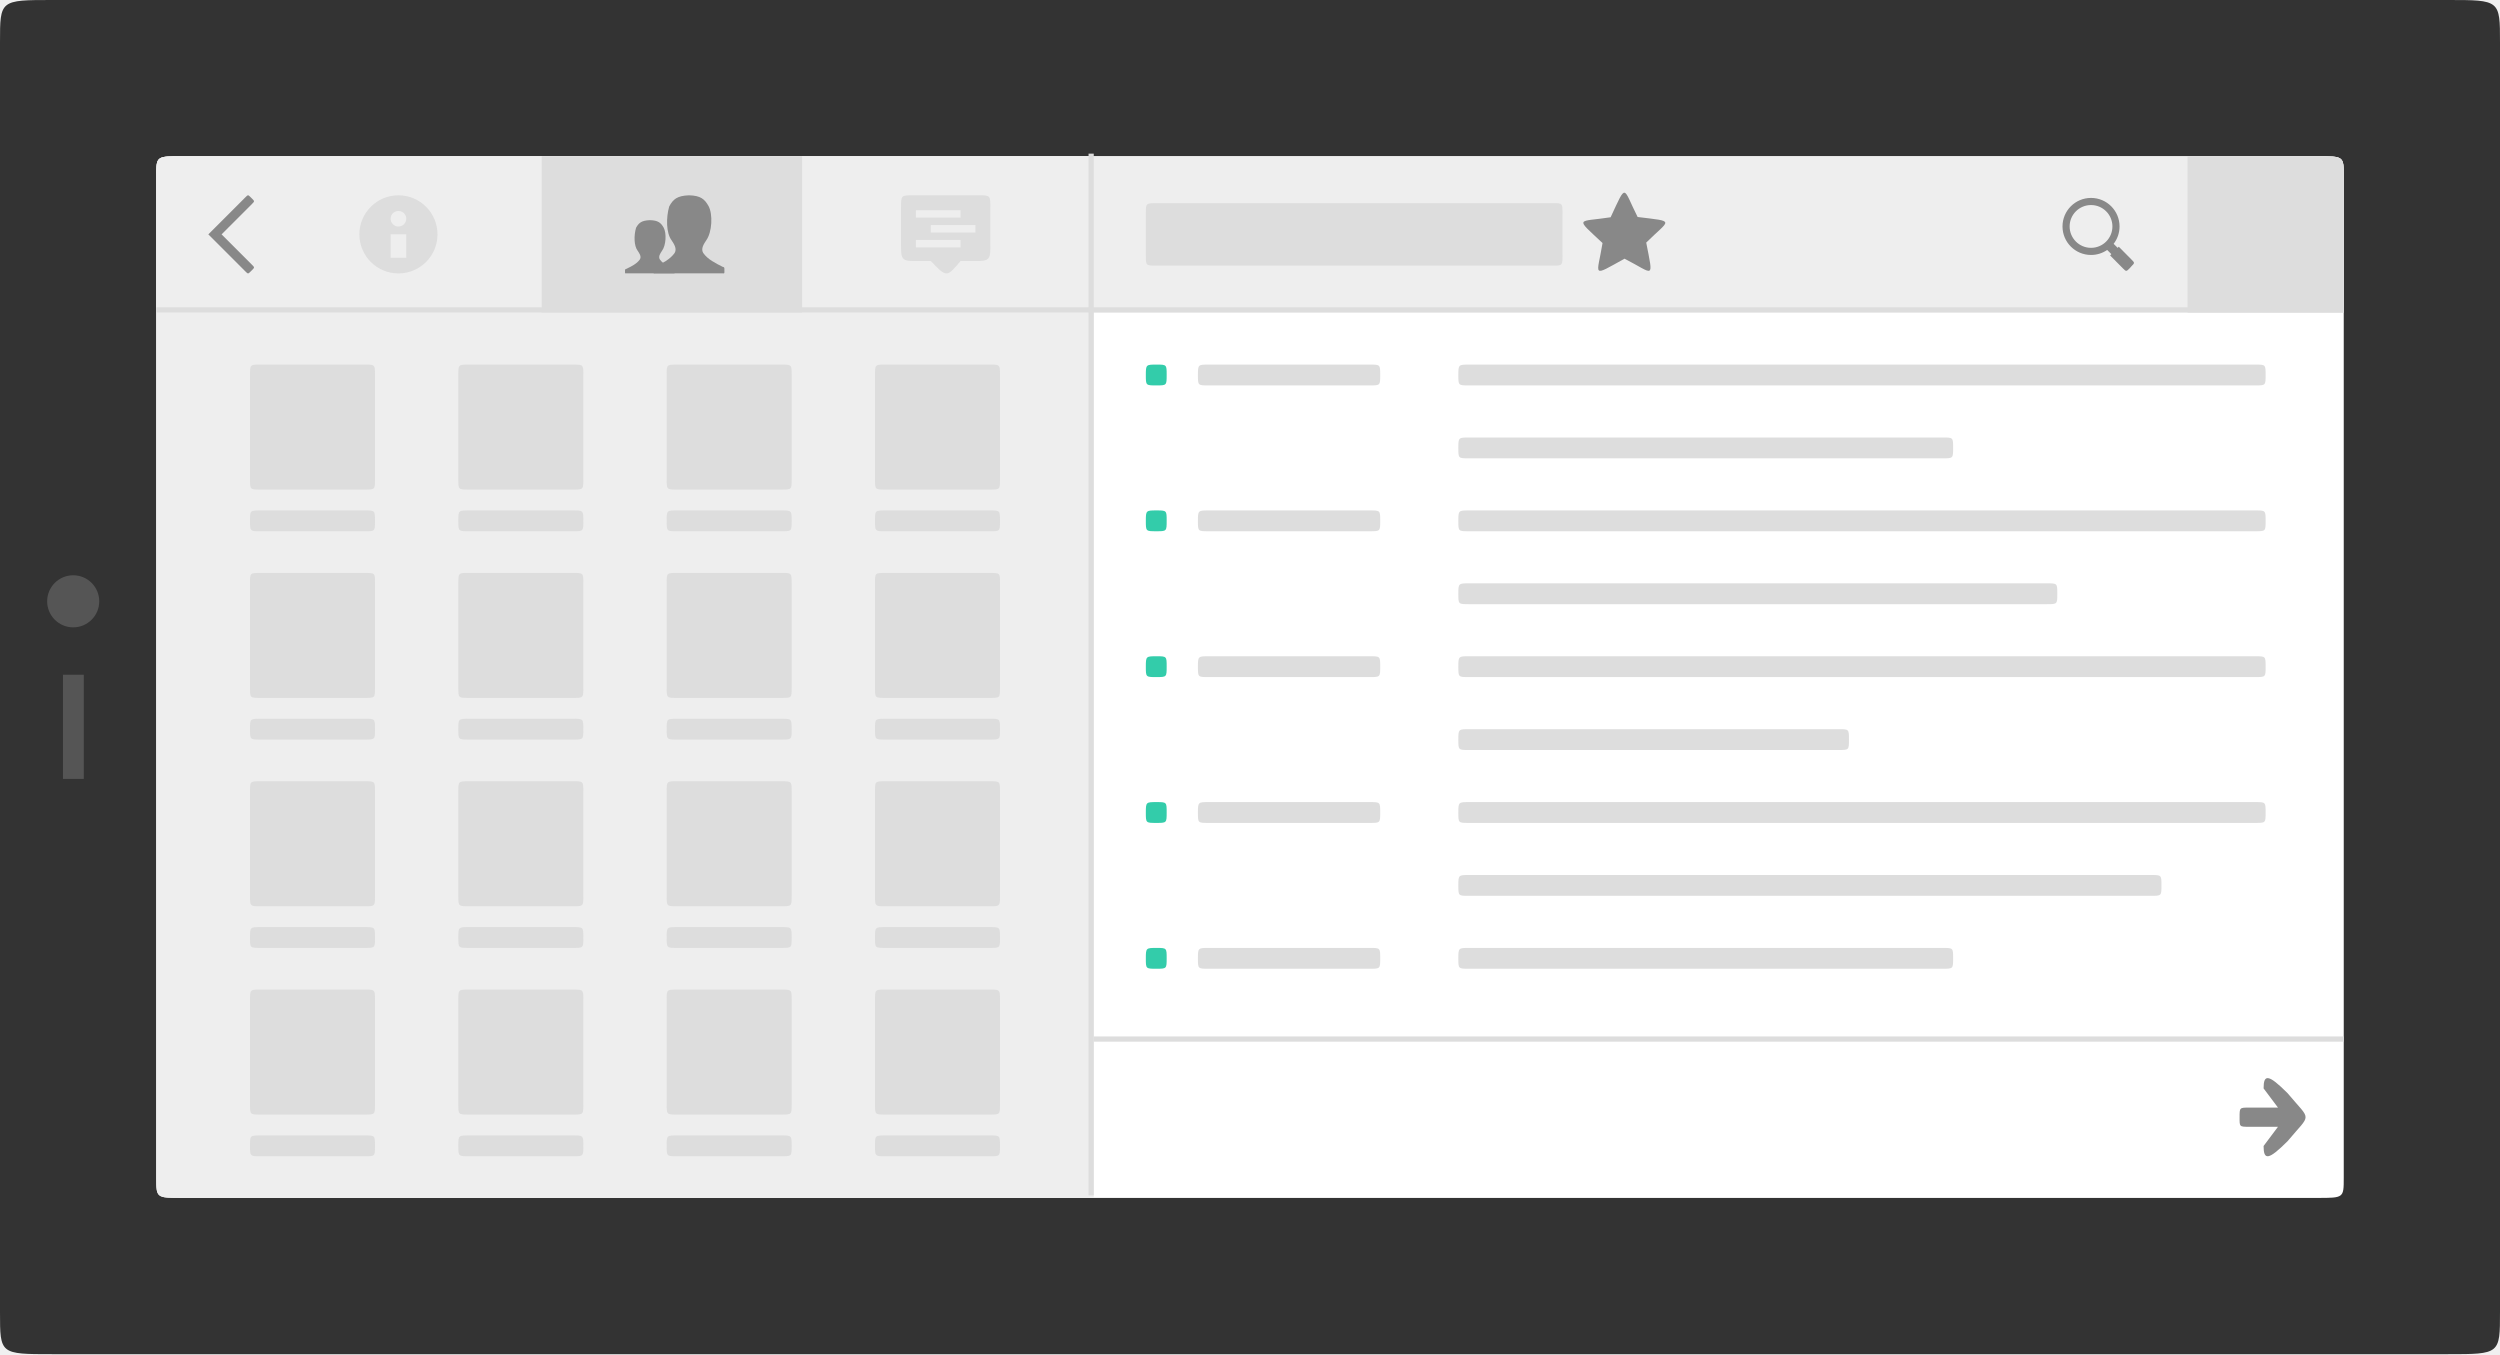
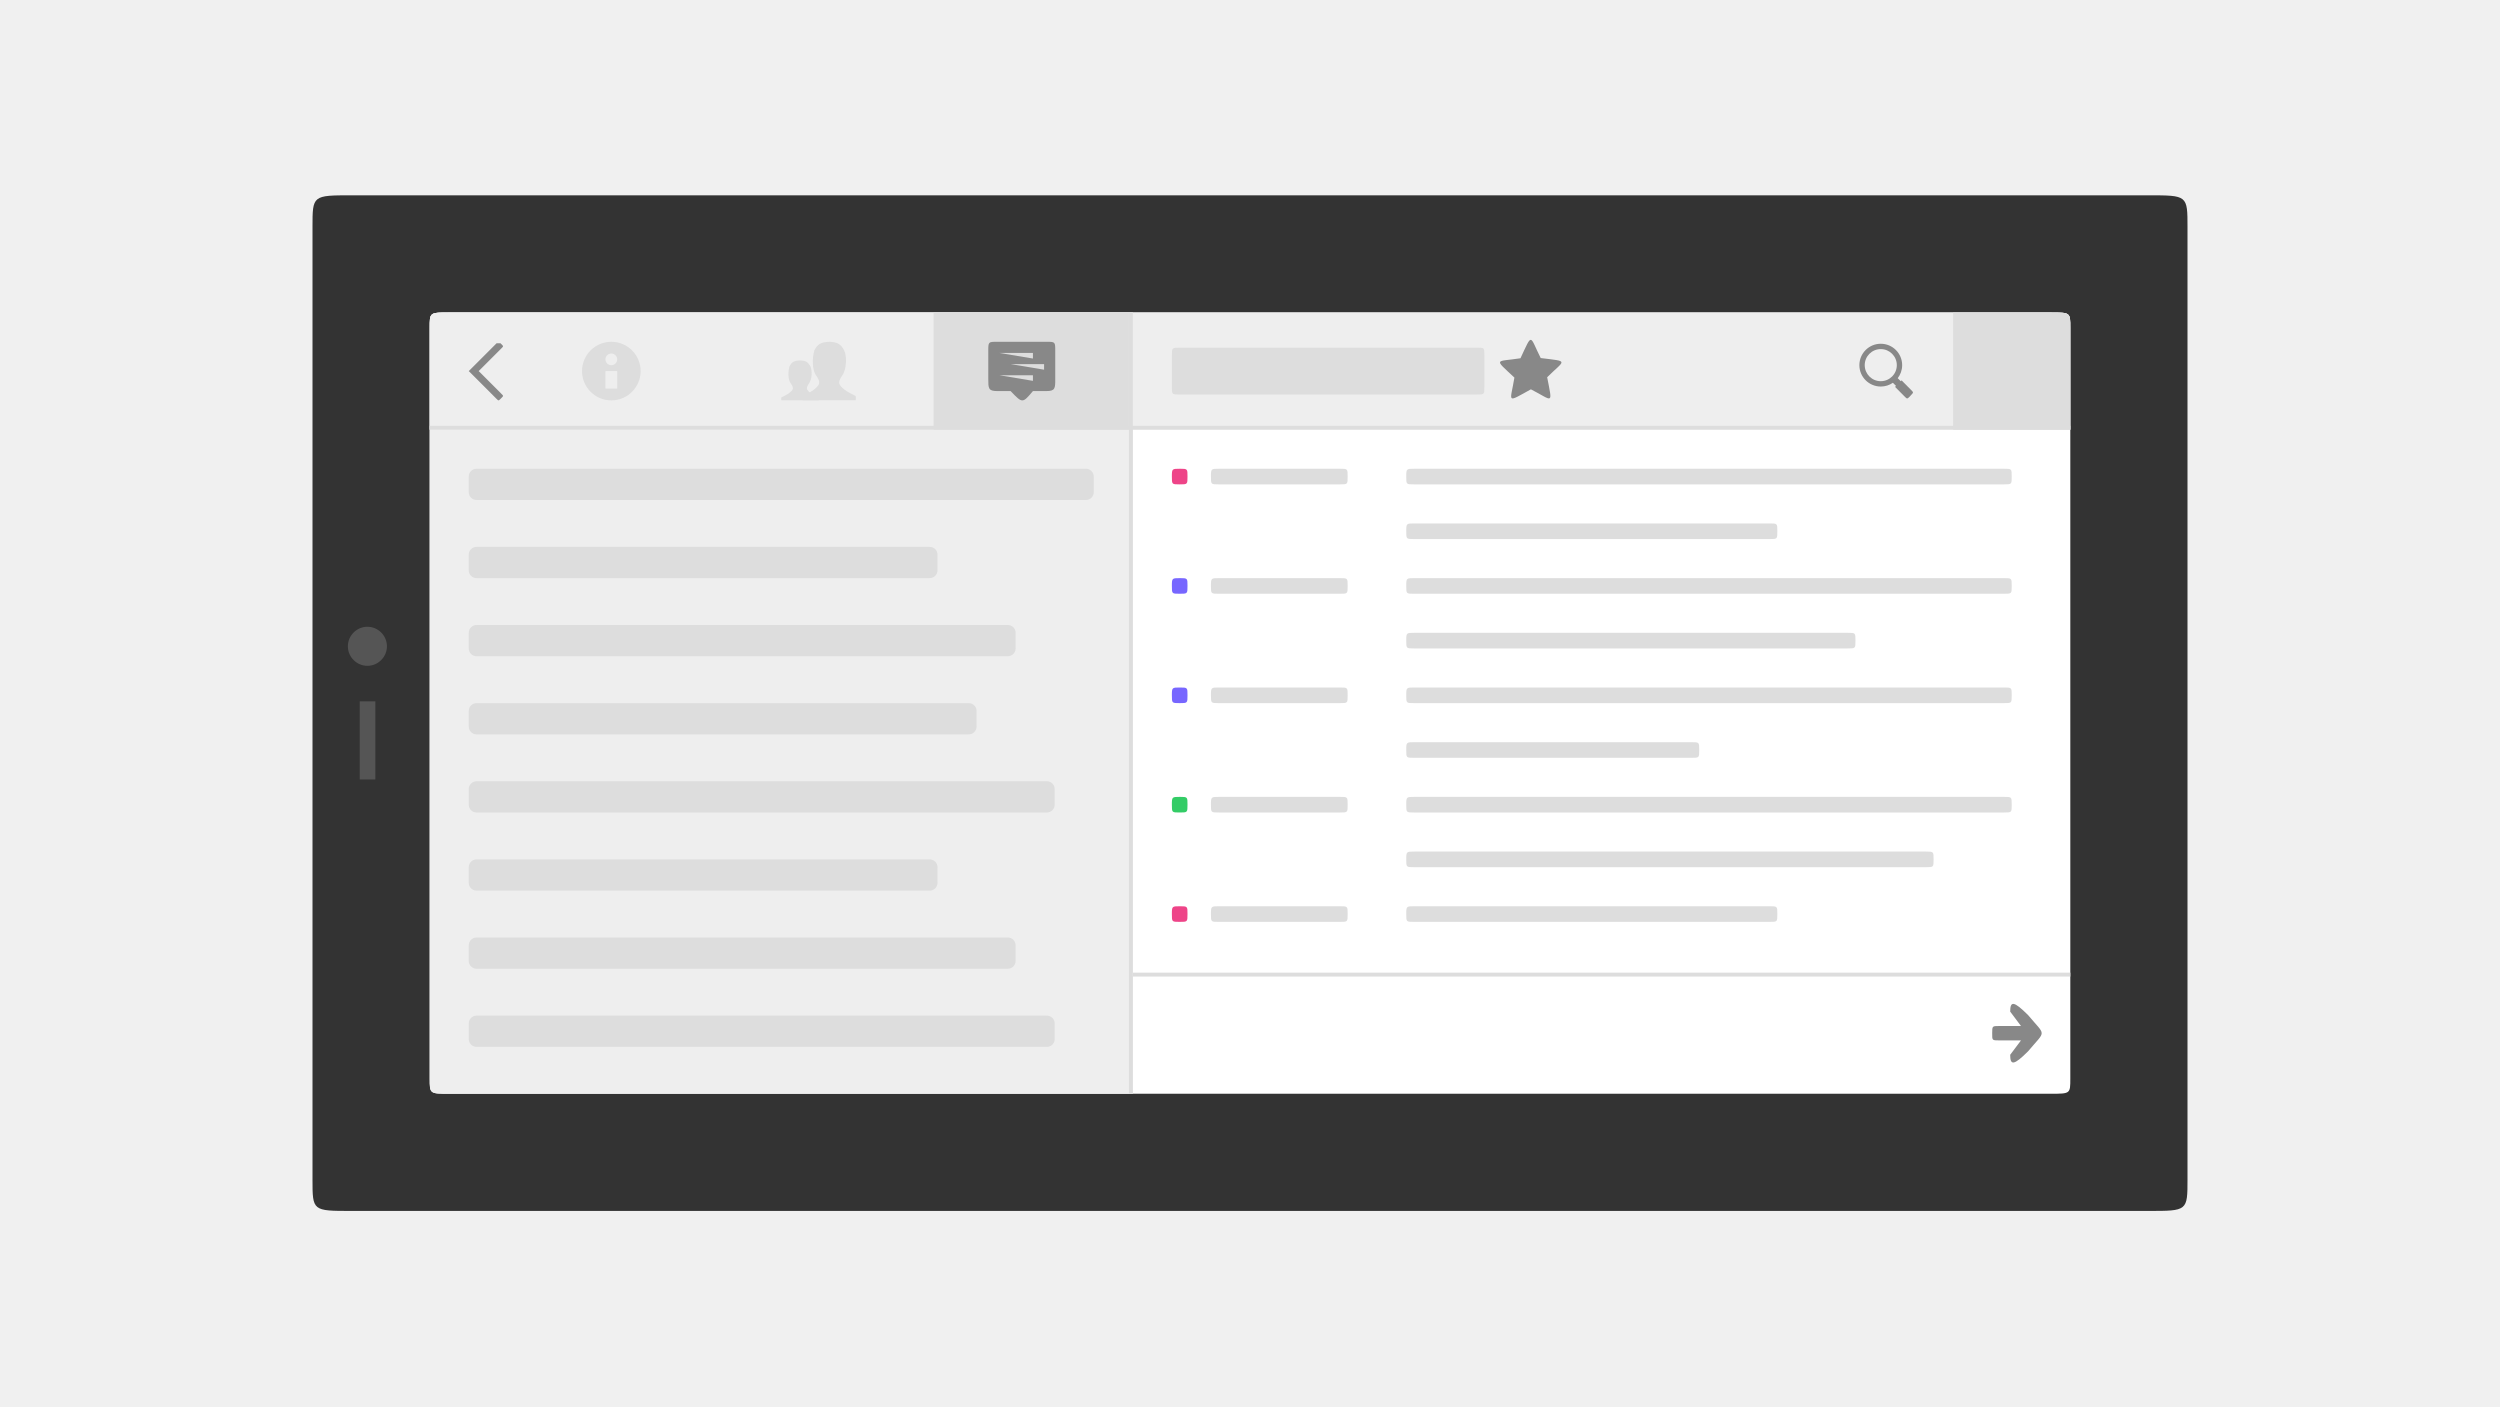
- <svg xmlns="http://www.w3.org/2000/svg" xmlns:xlink="http://www.w3.org/1999/xlink" width="480" height="260">
-   <defs>
-     <path id="0" d="m 50,78 c 0,-2 0,-2 2,-2 l 20,0 c 2,0 2,0 2,2 l 0,20 c 0,2 0.007,2 -2,2 l -20,0 c -2,0 -2,0 -2,-2 z" fill="#ddd" />
-     <path id="1" d="m 50,106 c 0,-2 0,-2 2.09,-2 L 72,104 c 2,0 2,0 2,2.07 C 74,108 74,108 72,108 l -20,0 c -2,0 -2,0 -2,-2 z" fill="#ddd" />
-     <path id="2" d="M 222.089,70 C 224,70 224,70.032 224,71.974 224,74 224,74 222,74 c -2,0 -2,0.007 -2,-2 0,-2 0.049,-2 2.089,-2 z" />
-     <path id="3" d="m 222.089,70 c 0.868,0 145.919,0 150.911,0 2,0 2,0 2,2 0,2 0,2 -2,2 0,0 -149.381,0 -151,0 -2,0 -2,0.007 -2,-2 0,-2 0.049,-2 2.089,-2 z" />
-     <path id="4" d="m 222.089,70 c 0.868,0 25.919,0 30.911,0 2,0 2,0 2,2 0,2 0,2 -2,2 0,0 -29.381,0 -31,0 -2,0 -2,0.007 -2,-2 0,-2 0.049,-2 2.089,-2 z" />
-   </defs>
-   <path d="M 10.093,0 469.965,0 C 480,0 480,0 480,8.158 l 0,243.711 C 480,260 480,260 470,260 L 10,260 C 0,260 0,260 0,251.971 L 0,8.106 C 0,0 0,0 10.093,0 z" fill="#333333" />
-   <path d="m 35,29.999 410,0 c 5,0 5,0 5,3.846 l 0,192.308 C 450,230 450,230 445,230 l -410,0 c -5,0 -5,0 -5,-3.846 L 30,33.846 c 0,-3.846 0,-3.846 5,-3.846 z" fill="#fff" />
-   <path d="M 33.344 30 C 29.994 30.053 30 30.478 30 33.844 L 30 226.156 C 30 230.002 30 230 35 230 L 210 230 L 210 30 L 35 30 C 34.375 30 33.822 29.992 33.344 30 z " fill="#eee" />
-   <path d="M 33.344,29.999 C 29.994,30.052 30,30.48 30,33.846 L 30,60 l 420,0 0,-26.154 c 0,-3.846 0,-3.846 -5,-3.846 l -410,0 c -0.625,0 -1.178,-0.008 -1.656,0 z" fill="#eee" />
-   <g transform="translate(0,39.54823)">
-     <rect y="90" x="12.09" height="20" width="4" fill="#555555" />
-     <path d="m 19.055,75.904 a 5,5 0 0 1 -10,0 5,5 0 1 1 10,0 z" fill="#555555" />
-   </g>
-   <path d="m 30,59 420,0 0,1 -420,0 z" fill="#ddd" />
-   <path d="m 210,29.5 0,200 -1,0 0,-200 z" fill="#ddd" />
-   <path d="m 220,41 c 0,-2 0,-2 2.169,-2 l 75.919,0 C 300,39 300,39 300,41 l 0,8.007 C 300,51 300,51 298,51 l -76,0 c -2,0 -2,0 -2,-1.993 z" fill="#ddd" />
-   <path d="M 47.119,37.879 41.271,43.727 40,44.998 l 1.271,1.271 5.847,5.847 c 0.508,0.508 0.508,0.508 1.017,0 l 0.254,-0.254 c 0.508,-0.508 0.508,-0.508 0,-1.017 l -5.847,-5.847 5.847,-5.847 c 0.508,-0.508 0.508,-0.508 0,-1.017 l -0.254,-0.254 c -0.508,-0.508 -0.508,-0.508 -1.017,0 z" fill="#888" />
-   <path d="m 76.5,37.498 c -4.142,0 -7.5,3.358 -7.5,7.5 0,4.142 3.358,7.5 7.5,7.5 4.142,0 7.5,-3.358 7.5,-7.5 0,-4.142 -3.358,-7.5 -7.5,-7.5 z m 0,3.008 c 0.827,0 1.504,0.658 1.504,1.484 0,0.827 -0.677,1.504 -1.504,1.504 -0.827,0 -1.504,-0.677 -1.504,-1.504 0,-0.827 0.677,-1.484 1.504,-1.484 z m -1.504,4.492 3.008,0 0,4.492 -3.008,0 0,-4.492 z" fill="#dddddd" fill-rule="evenodd" />
-   <rect width="50" height="30" x="104" y="30" fill="#dddddd" />
-   <g transform="matrix(0.6818182,0,0,0.6818182,120,34.77072)" fill="#888">
-     <path d="m 3.115,13.139 c -0.62,2.122 -0.634,5.059 0.472,6.508 0.465,0.687 1.1,1.591 0.602,2.414 -0.919,1.283 -2.452,1.976 -3.848,2.675 -0.474,0.047 -0.303,0.47 -0.335,0.783 -7.616e-4,0.248 -0.078,0.573 0.301,0.457 l 6.157,0 1.071,0 6.157,0 c 0.379,0.116 0.302,-0.208 0.301,-0.457 -0.032,-0.312 0.14,-0.736 -0.335,-0.783 -1.396,-0.699 -2.928,-1.391 -3.848,-2.675 -0.497,-0.823 0.137,-1.726 0.602,-2.414 1.169,-1.577 1.321,-5.009 0.468,-6.556 C 10.111,11.75 9.333,11.052 7,11 4.663,11.091 3.889,11.75 3.115,13.139 z" color="#bebebe" />
-     <path d="m 12.45,7.138 c -0.886,3.112 -0.906,7.42 0.675,9.545 0.664,1.008 1.571,2.334 0.86,3.54 -1.314,1.882 -3.503,2.897 -5.497,3.923 -0.677,0.069 -0.433,0.69 -0.478,1.148 -0.001,0.364 -0.111,0.84 0.43,0.67 l 8.795,0 1.53,0 8.795,0 c 0.541,0.171 0.431,-0.305 0.43,-0.67 -0.045,-0.458 0.199,-1.08 -0.478,-1.148 -1.994,-1.025 -4.183,-2.041 -5.497,-3.923 -0.711,-1.206 0.196,-2.532 0.86,-3.54 1.67,-2.313 1.887,-7.347 0.669,-9.616 C 22.444,5.1 21.333,4.076 18,4 14.661,4.133 13.556,5.1 12.45,7.138 z" color="#bebebe" />
-   </g>
-   <path d="m 175.286,37.498 c -2.286,0 -2.286,0 -2.286,2.381 l 0,7.142 c 0,2.381 0,3.095 2.286,3.095 l 3.429,0 c 3.039,3.177 3.034,3.177 5.714,0 l 3.429,0 c 2.286,0 2.286,-0.714 2.286,-3.095 l 0,-7.142 c 0,-2.381 0,-2.381 -2.286,-2.381 l -12.572,0 m 0.571,2.857 8.572,0 0,1.429 -8.572,0 m 2.857,1.429 8.572,0 0,1.429 -8.572,-0.001 m -2.857,1.43 8.572,0 0,1.429 -8.572,0" fill="#dddddd" />
-   <path d="m 311.912,49.667 c -6.515,3.602 -5.25,3.351 -4.225,-3.005 -5.439,-5.083 -4.81,-3.957 1.553,-4.947 3.153,-6.743 2.277,-5.797 5.184,-0.052 7.388,0.915 6.217,0.374 1.651,4.915 1.412,7.309 1.565,6.028 -4.164,3.089 z" fill="#888888" />
-   <g transform="matrix(0.6845966,0,0,0.6845966,393.1543,35.26161)" fill="#888888">
-     <path d="m 12.157,4 c -4.418,0 -8,3.582 -8,8 0,4.418 3.582,8 8,8 1.682,0 3.243,-0.52 4.531,-1.406 l 4.875,4.875 c 0.707,0.707 0.699,0.707 1.406,0 l 0.344,-0.375 c 0.707,-0.707 0.707,-0.699 0,-1.406 l -4.812,-4.813 c 1.04,-1.35 1.656,-3.039 1.656,-4.875 C 20.157,7.582 16.575,4 12.157,4 z m 0,2 c 3.314,0 6,2.686 6,6 0,3.314 -2.686,6 -6,6 -3.314,0 -6,-2.686 -6,-6 0,-3.314 2.686,-6 6,-6 z" />
-     <path d="m 19.938,17.689 -2.438,2.438 3.562,3.594 c 0.973,0.973 0.964,0.973 1.938,0 l 0.469,-0.531 c 0.973,-0.973 0.973,-0.964 0,-1.938 l -3.531,-3.562 z" />
-   </g>
-   <path d="M 420 30 L 420 60 L 450 60 L 450 33.844 C 450 29.998 450 30 445 30 L 420 30 z " fill="#ddd" />
-   <g transform="translate(-2,-6)">
-     <use xlink:href="#0" />
-     <use xlink:href="#1" />
-   </g>
-   <g transform="translate(38,-6)">
-     <use xlink:href="#0" />
-     <use xlink:href="#1" />
-   </g>
-   <g transform="translate(78,-6)">
-     <use xlink:href="#0" />
-     <use xlink:href="#1" />
-   </g>
-   <g transform="translate(118,-6)">
-     <use xlink:href="#0" />
-     <use xlink:href="#1" />
-   </g>
-   <g transform="translate(-2,34)">
-     <use xlink:href="#0" />
-     <use xlink:href="#1" />
-   </g>
-   <g transform="translate(38,34)">
-     <use xlink:href="#0" />
-     <use xlink:href="#1" />
-   </g>
-   <g transform="translate(78,34)">
-     <use xlink:href="#0" />
-     <use xlink:href="#1" />
-   </g>
-   <g transform="translate(118,34)">
-     <use xlink:href="#0" />
-     <use xlink:href="#1" />
-   </g>
-   <g transform="translate(-2,74)">
-     <use xlink:href="#0" />
-     <use xlink:href="#1" />
-   </g>
-   <g transform="translate(38,74)">
-     <use xlink:href="#0" />
-     <use xlink:href="#1" />
-   </g>
-   <g transform="translate(78,74)">
-     <use xlink:href="#0" />
-     <use xlink:href="#1" />
-   </g>
-   <g transform="translate(118,74)">
-     <use xlink:href="#0" />
-     <use xlink:href="#1" />
-   </g>
-   <g transform="translate(-2,114)">
-     <use xlink:href="#0" />
-     <use xlink:href="#1" />
-   </g>
-   <g transform="translate(38,114)">
-     <use xlink:href="#0" />
-     <use xlink:href="#1" />
-   </g>
-   <g transform="translate(78,114)">
-     <use xlink:href="#0" />
-     <use xlink:href="#1" />
-   </g>
-   <g transform="translate(118,114)">
-     <use xlink:href="#0" />
-     <use xlink:href="#1" />
-   </g>
+ <svg xmlns="http://www.w3.org/2000/svg" width="640px" height="360px" version="1.1" xml:space="preserve" style="fill-rule:evenodd;clip-rule:evenodd;stroke-linejoin:round;stroke-miterlimit:1.414;">
  <g>
-     <g fill="#33ccaa">
-       <use xlink:href="#2" />
+     <g transform="matrix(1,0,0,1,80,50)">
+       <path d="M10.093,0l459.872,0c10.035,0 10.035,0 10.035,8.158l0,243.711c0,8.131 0,8.131 -10,8.131l-460,0c-10,0 -10,0 -10,-8.029l0,-243.865c0,-8.106 0,-8.106 10.093,-8.106Z" style="fill:#333;fill-rule:nonzero;" />
    </g>
-     <g transform="translate(10,0)" fill="#ddd">
-       <use xlink:href="#4" />
+     <g transform="matrix(1,0,0,1,80,50)">
+       <path d="M35,29.999l410,0c5,0 5,0 5,3.846l0,192.308c0,3.846 0,3.846 -5,3.846l-410,0c-5,0 -5,0 -5,-3.846l0,-192.308c0,-3.846 0,-3.846 5,-3.846Z" style="fill:#fff;fill-rule:nonzero;" />
    </g>
-     <g transform="translate(60,0)" fill="#ddd">
-       <use xlink:href="#3" />
+     <g transform="matrix(1,0,0,1,80,50)">
+       <path d="M33.344,30c-3.35,0.053 -3.344,0.478 -3.344,3.844l0,192.312c0,3.846 0,3.844 5,3.844l175,0l0,-200l-175,0c-0.625,0 -1.178,-0.008 -1.656,0Z" style="fill:#eee;fill-rule:nonzero;" />
    </g>
-     <g transform="translate(60,14)" fill="#ddd">
-       <path d="m 222.089,70 c 0.868,0 85.919,0 90.911,0 2,0 2,0 2,2 0,2 0,2 -2,2 0,0 -89.381,0 -91,0 -2,0 -2,0.007 -2,-2 0,-2 0.049,-2 2.089,-2 z" id="5" />
+     <g transform="matrix(1,0,0,1,80,50)">
+       <path d="M33.344,29.999c-3.35,0.053 -3.344,0.481 -3.344,3.846l0,26.154l420,0l0,-26.154c0,-3.846 0,-3.846 -5,-3.846l-410,0c-0.625,0 -1.178,-0.008 -1.656,0Z" style="fill:#eee;fill-rule:nonzero;" />
+     </g>
+     <g transform="matrix(1,0,0,1,80,89.5482)">
+       <rect x="12.09" y="90" width="4" height="20" style="fill:#555;" />
+       <path d="M19.055,75.903c0,2.743 -2.257,5 -5,5c-2.743,0 -5,-2.257 -5,-5c0,-2.743 2.257,-5 5,-5c2.743,0 5,2.257 5,5Z" style="fill:#555;fill-rule:nonzero;" />
+     </g>
+     <g transform="matrix(1,0,0,1,80,50)">
+       <rect x="30" y="59" width="420" height="1" style="fill:#ddd;fill-rule:nonzero;" />
+     </g>
+     <g transform="matrix(1,0,0,1,80,50.5)">
+       <rect x="209" y="29.5" width="1" height="200" style="fill:#ddd;fill-rule:nonzero;" />
+     </g>
+     <g transform="matrix(1,0,0,1,80,50)">
+       <path d="M220,41c0,-2 0,-2 2.169,-2l75.919,0c1.912,0 1.912,0 1.912,2l0,8.007c0,1.993 0,1.993 -2,1.993l-76,0c-2,0 -2,0 -2,-1.993Z" style="fill:#ddd;fill-rule:nonzero;" />
+     </g>
+     <g transform="matrix(1,0,0,1,80,50)">
+       <path d="M47.119,37.879l-5.847,5.847l-1.271,1.271l1.271,1.271l5.847,5.847c0.508,0.508 0.508,0.508 1.017,0l0.254,-0.254c0.508,-0.508 0.508,-0.508 0,-1.017l-5.847,-5.847l5.847,-5.847c0.508,-0.508 0.508,-0.508 0,-1.017l-0.254,-0.254Z" style="fill:#888;fill-rule:nonzero;" />
+     </g>
+     <g transform="matrix(1,0,0,1,80,50)">
+       <path d="M76.5,37.498c-4.142,0 -7.5,3.358 -7.5,7.5c0,4.142 3.358,7.5 7.5,7.5c4.142,0 7.5,-3.358 7.5,-7.5c0,-4.142 -3.358,-7.5 -7.5,-7.5ZM76.5,40.506c0.827,0 1.504,0.658 1.504,1.484c0,0.827 -0.677,1.504 -1.504,1.504c-0.827,0 -1.504,-0.677 -1.504,-1.504c0,-0.827 0.677,-1.484 1.504,-1.484ZM74.996,44.998l3.008,0l0,4.492l-3.008,0Z" style="fill:#ddd;" />
+     </g>
+     <g transform="matrix(1,0,0,1,135,50)">
+       <rect x="104" y="30" width="50" height="30" style="fill:#ddd;" />
+     </g>
+     <g transform="matrix(0.681818,0,0,0.681818,200,84.7707)">
+       <path d="M3.115,13.139c-0.62,2.122 -0.634,5.059 0.472,6.508c0.465,0.687 1.1,1.591 0.602,2.414c-0.919,1.283 -2.452,1.976 -3.848,2.675c-0.474,0.047 -0.303,0.47 -0.335,0.783c-0.001,0.248 -0.078,0.573 0.301,0.457l13.384,0c0.379,0.116 0.302,-0.208 0.301,-0.457c-0.032,-0.312 0.14,-0.736 -0.335,-0.783c-1.396,-0.699 -2.928,-1.391 -3.848,-2.675c-0.497,-0.823 0.137,-1.726 0.602,-2.414c1.169,-1.577 1.321,-5.009 0.468,-6.556c-0.77,-1.341 -1.548,-2.04 -3.881,-2.091c-2.337,0.091 -3.111,0.75 -3.885,2.139Z" style="fill:#ddd;fill-rule:nonzero;" />
+       <path d="M12.45,7.138c-0.886,3.112 -0.906,7.42 0.675,9.545c0.664,1.008 1.571,2.334 0.86,3.54c-1.314,1.882 -3.503,2.897 -5.497,3.923c-0.677,0.069 -0.433,0.69 -0.478,1.148c-0.001,0.364 -0.111,0.84 0.43,0.67l19.12,0c0.541,0.171 0.431,-0.305 0.43,-0.67c-0.045,-0.458 0.199,-1.08 -0.478,-1.148c-1.994,-1.025 -4.183,-2.041 -5.497,-3.923c-0.711,-1.206 0.196,-2.532 0.86,-3.54c1.67,-2.313 1.887,-7.347 0.669,-9.616c-1.1,-1.967 -2.211,-2.992 -5.545,-3.067c-3.339,0.133 -4.444,1.1 -5.55,3.138Z" style="fill:#ddd;fill-rule:nonzero;" />
+     </g>
+     <g transform="matrix(1,0,0,1,80,50)">
+       <path d="M175.286,37.498c-2.286,0 -2.286,0 -2.286,2.381l0,7.142c0,2.381 0,3.095 2.286,3.095l3.429,0c3.039,3.177 3.034,3.177 5.714,0l3.429,0c2.286,0 2.286,-0.714 2.286,-3.095l0,-7.142c0,-2.381 0,-2.381 -2.286,-2.381M175.857,40.355l8.572,0l0,1.429M178.714,43.212l8.572,0l0,1.429M175.857,46.069l8.572,0l0,1.429" style="fill:#888;fill-rule:nonzero;" />
+     </g>
+     <g transform="matrix(1,0,0,1,80,50)">
+       <path d="M311.912,49.667c-6.515,3.602 -5.25,3.351 -4.225,-3.005c-5.439,-5.083 -4.81,-3.957 1.553,-4.947c3.153,-6.743 2.277,-5.797 5.184,-0.052c7.388,0.915 6.217,0.374 1.651,4.915c1.412,7.309 1.565,6.028 -4.164,3.089Z" style="fill:#888;fill-rule:nonzero;" />
+     </g>
+     <g transform="matrix(0.684597,0,0,0.684597,473.154,85.2616)">
+       <path d="M12.157,4c-4.418,0 -8,3.582 -8,8c0,4.418 3.582,8 8,8c1.682,0 3.243,-0.52 4.531,-1.406l4.875,4.875c0.707,0.707 0.699,0.707 1.406,0l0.344,-0.375c0.707,-0.707 0.707,-0.699 0,-1.406l-4.812,-4.813c1.04,-1.35 1.656,-3.039 1.656,-4.875c0,-4.418 -3.582,-8 -8,-8ZM12.157,6c3.314,0 6,2.686 6,6c0,3.314 -2.686,6 -6,6c-3.314,0 -6,-2.686 -6,-6c0,-3.314 2.686,-6 6,-6Z" style="fill:#888;fill-rule:nonzero;" />
+       <path d="M19.938,17.689l-2.438,2.438l3.562,3.594c0.973,0.973 0.964,0.973 1.938,0l0.469,-0.531c0.973,-0.973 0.973,-0.964 0,-1.938Z" style="fill:#888;fill-rule:nonzero;" />
+     </g>
+     <g transform="matrix(1,0,0,1,80,50)">
+       <path d="M420,30l0,30l30,0l0,-26.156c0,-3.846 0,-3.844 -5,-3.844Z" style="fill:#ddd;fill-rule:nonzero;" />
+     </g>
+     <g transform="matrix(1,0,0,1,80,50)">
+       <path id="2" d="M222.089,70c1.911,0 1.911,0.032 1.911,1.974c0,2.026 0,2.026 -2,2.026c-2,0 -2,0.007 -2,-2c0,-2 0.049,-2 2.089,-2Z" style="fill:#e48;fill-rule:nonzero;" />
+       <g id="4" transform="matrix(1,0,0,1,10,0)">
+         <path d="M222.089,70c0.868,0 25.919,0 30.911,0c2,0 2,0 2,2c0,2 0,2 -2,2c0,0 -29.381,0 -31,0c-2,0 -2,0.007 -2,-2c0,-2 0.049,-2 2.089,-2Z" style="fill:#ddd;fill-rule:nonzero;" />
+       </g>
+       <g id="3" transform="matrix(1,0,0,1,60,0)">
+         <path d="M222.089,70c0.868,0 145.919,0 150.911,0c2,0 2,0 2,2c0,2 0,2 -2,2c0,0 -149.381,0 -151,0c-2,0 -2,0.007 -2,-2c0,-2 0.049,-2 2.089,-2Z" style="fill:#ddd;fill-rule:nonzero;" />
+       </g>
+       <g id="5" transform="matrix(1,0,0,1,60,14)">
+         <path d="M222.089,70c0.868,0 85.919,0 90.911,0c2,0 2,0 2,2c0,2 0,2 -2,2c0,0 -89.381,0 -91,0c-2,0 -2,0.007 -2,-2c0,-2 0.049,-2 2.089,-2Z" style="fill:#ddd;fill-rule:nonzero;" />
+       </g>
+     </g>
+     <g transform="matrix(1,0,0,1,80,78)">
+       <path id="21" d="M222.089,70c1.911,0 1.911,0.032 1.911,1.974c0,2.026 0,2.026 -2,2.026c-2,0 -2,0.007 -2,-2c0,-2 0.049,-2 2.089,-2Z" style="fill:#76f;fill-rule:nonzero;" />
+       <g id="41" transform="matrix(1,0,0,1,10,0)">
+         <path d="M222.089,70c0.868,0 25.919,0 30.911,0c2,0 2,0 2,2c0,2 0,2 -2,2c0,0 -29.381,0 -31,0c-2,0 -2,0.007 -2,-2c0,-2 0.049,-2 2.089,-2Z" style="fill:#ddd;fill-rule:nonzero;" />
+       </g>
+       <g id="31" transform="matrix(1,0,0,1,60,0)">
+         <path d="M222.089,70c0.868,0 145.919,0 150.911,0c2,0 2,0 2,2c0,2 0,2 -2,2c0,0 -149.381,0 -151,0c-2,0 -2,0.007 -2,-2c0,-2 0.049,-2 2.089,-2Z" style="fill:#ddd;fill-rule:nonzero;" />
+       </g>
+       <g transform="matrix(1,0,0,1,60,14)">
+         <path d="M222.089,70c0.868,0 105.919,0 110.911,0c2,0 2,0 2,2c0,2 0,2 -2,2c0,0 -109.381,0 -111,0c-2,0 -2,0.007 -2,-2c0,-2 0.049,-2 2.089,-2Z" style="fill:#ddd;fill-rule:nonzero;" />
+       </g>
+     </g>
+     <g transform="matrix(1,0,0,1,80,106)">
+       <path id="22" d="M222.089,70c1.911,0 1.911,0.032 1.911,1.974c0,2.026 0,2.026 -2,2.026c-2,0 -2,0.007 -2,-2c0,-2 0.049,-2 2.089,-2Z" style="fill:#76f;fill-rule:nonzero;" />
+       <g id="42" transform="matrix(1,0,0,1,10,0)">
+         <path d="M222.089,70c0.868,0 25.919,0 30.911,0c2,0 2,0 2,2c0,2 0,2 -2,2c0,0 -29.381,0 -31,0c-2,0 -2,0.007 -2,-2c0,-2 0.049,-2 2.089,-2Z" style="fill:#ddd;fill-rule:nonzero;" />
+       </g>
+       <g id="32" transform="matrix(1,0,0,1,60,0)">
+         <path d="M222.089,70c0.868,0 145.919,0 150.911,0c2,0 2,0 2,2c0,2 0,2 -2,2c0,0 -149.381,0 -151,0c-2,0 -2,0.007 -2,-2c0,-2 0.049,-2 2.089,-2Z" style="fill:#ddd;fill-rule:nonzero;" />
+       </g>
+       <g transform="matrix(1,0,0,1,60,14)">
+         <path d="M222.089,70c0.868,0 65.919,0 70.911,0c2,0 2,0 2,2c0,2 0,2 -2,2c0,0 -69.381,0 -71,0c-2,0 -2,0.007 -2,-2c0,-2 0.049,-2 2.089,-2Z" style="fill:#ddd;fill-rule:nonzero;" />
+       </g>
+     </g>
+     <g transform="matrix(1,0,0,1,80,134)">
+       <path id="23" d="M222.089,70c1.911,0 1.911,0.032 1.911,1.974c0,2.026 0,2.026 -2,2.026c-2,0 -2,0.007 -2,-2c0,-2 0.049,-2 2.089,-2Z" style="fill:#3c6;fill-rule:nonzero;" />
+       <g id="43" transform="matrix(1,0,0,1,10,0)">
+         <path d="M222.089,70c0.868,0 25.919,0 30.911,0c2,0 2,0 2,2c0,2 0,2 -2,2c0,0 -29.381,0 -31,0c-2,0 -2,0.007 -2,-2c0,-2 0.049,-2 2.089,-2Z" style="fill:#ddd;fill-rule:nonzero;" />
+       </g>
+       <g id="33" transform="matrix(1,0,0,1,60,0)">
+         <path d="M222.089,70c0.868,0 145.919,0 150.911,0c2,0 2,0 2,2c0,2 0,2 -2,2c0,0 -149.381,0 -151,0c-2,0 -2,0.007 -2,-2c0,-2 0.049,-2 2.089,-2Z" style="fill:#ddd;fill-rule:nonzero;" />
+       </g>
+       <g transform="matrix(1,0,0,1,60,14)">
+         <path d="M222.089,70c0.868,0 125.919,0 130.911,0c2,0 2,0 2,2c0,2 0,2 -2,2c0,0 -129.381,0 -131,0c-2,0 -2,0.007 -2,-2c0,-2 0.049,-2 2.089,-2Z" style="fill:#ddd;fill-rule:nonzero;" />
+       </g>
+     </g>
+     <g transform="matrix(1,0,0,1,80,50)">
+       <rect x="210" y="199" width="240" height="1" style="fill:#ddd;fill-rule:nonzero;" />
+     </g>
+     <g transform="matrix(1,0,0,1,80,50)">
+       <g id="24" transform="matrix(1,0,0,1,0,112)">
+         <path d="M222.089,70c1.911,0 1.911,0.032 1.911,1.974c0,2.026 0,2.026 -2,2.026c-2,0 -2,0.007 -2,-2c0,-2 0.049,-2 2.089,-2Z" style="fill:#e48;fill-rule:nonzero;" />
+       </g>
+       <g id="44" transform="matrix(1,0,0,1,10,112)">
+         <path d="M222.089,70c0.868,0 25.919,0 30.911,0c2,0 2,0 2,2c0,2 0,2 -2,2c0,0 -29.381,0 -31,0c-2,0 -2,0.007 -2,-2c0,-2 0.049,-2 2.089,-2Z" style="fill:#ddd;fill-rule:nonzero;" />
+       </g>
+       <g id="51" transform="matrix(1,0,0,1,60,112)">
+         <path d="M222.089,70c0.868,0 85.919,0 90.911,0c2,0 2,0 2,2c0,2 0,2 -2,2c0,0 -89.381,0 -91,0c-2,0 -2,0.007 -2,-2c0,-2 0.049,-2 2.089,-2Z" style="fill:#ddd;fill-rule:nonzero;" />
+       </g>
+     </g>
+     <g transform="matrix(0.921547,0,0,0.921553,505.276,246.069)">
+       <path d="M5.126,20c0,-2 0.001,-2 2,-2l6,0l-3,-4c0,-3 1,-3 5,1c4.993,5.991 5,4 0,10c-4,4 -5,4 -5,1l3,-4l-6,0c-2.067,0 -2,0 -2,-2Z" style="fill:#888;fill-rule:nonzero;" />
+     </g>
+     <g transform="matrix(1.20301,5.11308e-17,4.492e-17,0.941176,-18.3459,10.3529)">
+       <path d="M248,118.625c0,-1.174 -0.744,-2.125 -1.663,-2.125l-129.675,0c-0.918,0 -1.663,0.951 -1.663,2.125l0,4.25c0,1.174 0.744,2.125 1.663,2.125l129.675,0c0.918,0 1.663,-0.951 1.663,-2.125l0,-4.25Z" style="fill:#ddd;" />
+     </g>
+     <g transform="matrix(0.902256,-2.25322e-17,-2.39405e-17,0.941176,16.2406,30.3529)">
+       <path d="M248,118.625c0,-1.174 -0.992,-2.125 -2.217,-2.125l-128.567,0c-1.224,0 -2.217,0.951 -2.217,2.125l0,4.25c0,1.174 0.992,2.125 2.217,2.125l128.567,0c1.224,0 2.217,-0.951 2.217,-2.125l0,-4.25Z" style="fill:#ddd;" />
+     </g>
+     <g transform="matrix(1.05263,1.42993e-17,1.04898e-17,0.941176,-1.05263,50.3529)">
+       <path d="M248,118.625c0,-1.174 -0.851,-2.125 -1.9,-2.125l-129.2,0c-1.049,0 -1.9,0.951 -1.9,2.125l0,4.25c0,1.174 0.851,2.125 1.9,2.125l129.2,0c1.049,0 1.9,-0.951 1.9,-2.125l0,-4.25Z" style="fill:#ddd;" />
+     </g>
+     <g transform="matrix(0.977444,-4.11646e-18,-6.72536e-18,0.941176,7.59398,70.3529)">
+       <path d="M248,118.625c0,-1.174 -0.916,-2.125 -2.046,-2.125l-128.908,0c-1.13,0 -2.046,0.951 -2.046,2.125l0,4.25c0,1.174 0.916,2.125 2.046,2.125l128.908,0c1.13,0 2.046,-0.951 2.046,-2.125l0,-4.25Z" style="fill:#ddd;" />
+     </g>
+     <g transform="matrix(1.12782,3.2715e-17,2.77049e-17,0.941176,-9.69925,90.3529)">
+       <path d="M248,118.625c0,-1.174 -0.794,-2.125 -1.773,-2.125l-129.453,0c-0.979,0 -1.773,0.951 -1.773,2.125l0,4.25c0,1.174 0.794,2.125 1.773,2.125l129.453,0c0.979,0 1.773,-0.951 1.773,-2.125l0,-4.25Z" style="fill:#ddd;" />
+     </g>
+     <g transform="matrix(0.902256,-2.25322e-17,-2.39405e-17,0.941176,16.2406,110.353)">
+       <path d="M248,118.625c0,-1.174 -0.992,-2.125 -2.217,-2.125l-128.567,0c-1.224,0 -2.217,0.951 -2.217,2.125l0,4.25c0,1.174 0.992,2.125 2.217,2.125l128.567,0c1.224,0 2.217,-0.951 2.217,-2.125l0,-4.25Z" style="fill:#ddd;" />
+     </g>
+     <g transform="matrix(1.05263,1.42993e-17,1.04898e-17,0.941176,-1.05263,130.353)">
+       <path d="M248,118.625c0,-1.174 -0.851,-2.125 -1.9,-2.125l-129.2,0c-1.049,0 -1.9,0.951 -1.9,2.125l0,4.25c0,1.174 0.851,2.125 1.9,2.125l129.2,0c1.049,0 1.9,-0.951 1.9,-2.125l0,-4.25Z" style="fill:#ddd;" />
+     </g>
+     <g transform="matrix(1.12782,3.2715e-17,2.77049e-17,0.941176,-9.69925,150.353)">
+       <path d="M248,118.625c0,-1.174 -0.794,-2.125 -1.773,-2.125l-129.453,0c-0.979,0 -1.773,0.951 -1.773,2.125l0,4.25c0,1.174 0.794,2.125 1.773,2.125l129.453,0c0.979,0 1.773,-0.951 1.773,-2.125l0,-4.25Z" style="fill:#ddd;" />
    </g>
  </g>
-   <g transform="translate(0,28)">
-     <g fill="#33ccaa">
-       <use xlink:href="#2" />
-     </g>
-     <g transform="translate(10,0)" fill="#ddd">
-       <use xlink:href="#4" />
-     </g>
-     <g transform="translate(60,0)" fill="#ddd">
-       <use xlink:href="#3" />
-     </g>
-     <g transform="translate(60,14)" fill="#ddd">
-       <path d="m 222.089,70 c 0.868,0 105.919,0 110.911,0 2,0 2,0 2,2 0,2 0,2 -2,2 0,0 -109.381,0 -111,0 -2,0 -2,0.007 -2,-2 0,-2 0.049,-2 2.089,-2 z" />
-     </g>
-   </g>
-   <g transform="translate(0,56)">
-     <g fill="#33ccaa">
-       <use xlink:href="#2" />
-     </g>
-     <g transform="translate(10,0)" fill="#ddd">
-       <use xlink:href="#4" />
-     </g>
-     <g transform="translate(60,0)" fill="#ddd">
-       <use xlink:href="#3" />
-     </g>
-     <g transform="translate(60,14)" fill="#ddd">
-       <path d="m 222.089,70 c 0.868,0 65.919,0 70.911,0 2,0 2,0 2,2 0,2 0,2 -2,2 0,0 -69.381,0 -71,0 -2,0 -2,0.007 -2,-2 0,-2 0.049,-2 2.089,-2 z" />
-     </g>
-   </g>
-   <g transform="translate(0,84)">
-     <g fill="#33ccaa">
-       <use xlink:href="#2" />
-     </g>
-     <g transform="translate(10,0)" fill="#ddd">
-       <use xlink:href="#4" />
-     </g>
-     <g transform="translate(60,0)" fill="#ddd">
-       <use xlink:href="#3" />
-     </g>
-     <g transform="translate(60,14)" fill="#ddd">
-       <path d="m 222.089,70 c 0.868,0 125.919,0 130.911,0 2,0 2,0 2,2 0,2 0,2 -2,2 0,0 -129.381,0 -131,0 -2,0 -2,0.007 -2,-2 0,-2 0.049,-2 2.089,-2 z" />
-     </g>
-   </g>
-   <path d="m 210,199 240,0 0,1 -240,0 z" fill="#ddd" />
-   <g>
-     <g transform="translate(0,112)" fill="#33ccaa">
-       <use xlink:href="#2" />
-     </g>
-     <g transform="translate(10,112)" fill="#ddd">
-       <use xlink:href="#4" />
-     </g>
-     <g transform="translate(60,112)" fill="#ddd">
-       <use xlink:href="#5" />
-     </g>
-   </g>
-   <g transform="matrix(0.9215473,0,0,0.9215527,425.2759,196.069)" fill="#888">
-     <path d="m 5.126,20 c 0,-2 7.2e-4,-2 2,-2 l 6,0 -3,-4 c 0,-3 1,-3 5,1 4.993,5.991 5,4 0,10 -4,4 -5,4 -5,1 l 3,-4 -6,0 c -2.067,0 -2,0 -2,-2 z" />
-   </g>
</svg>
